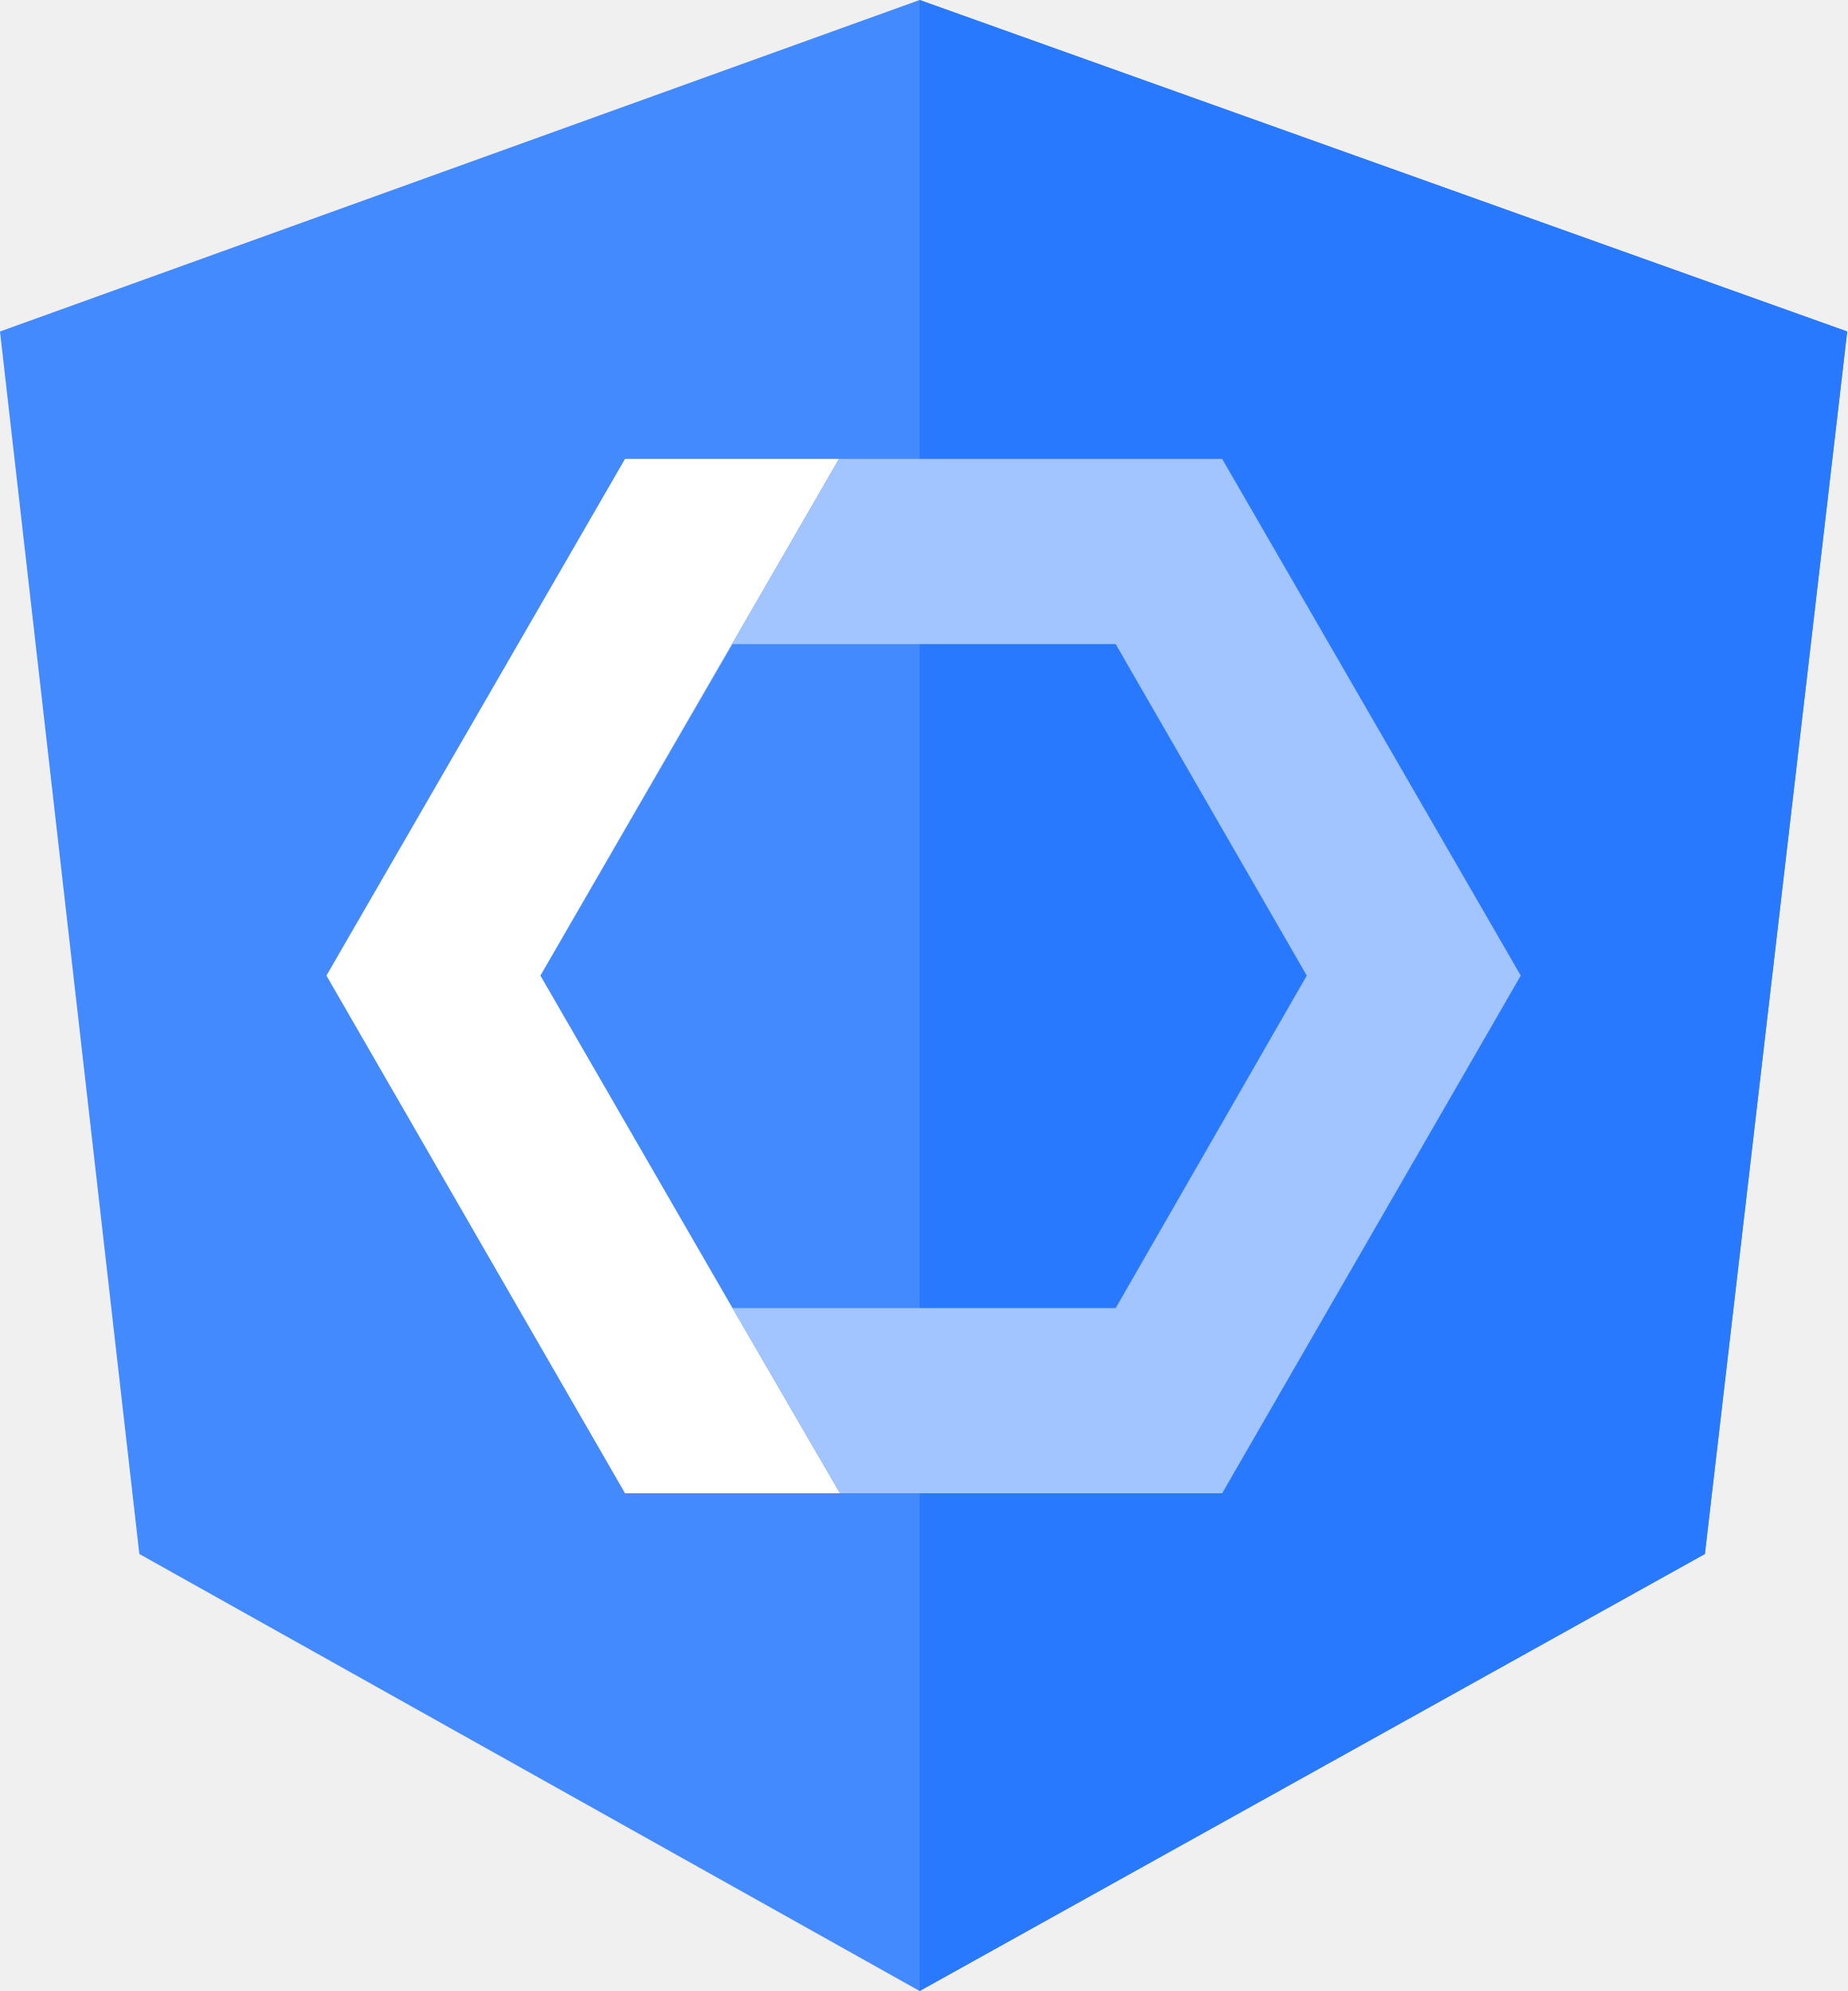
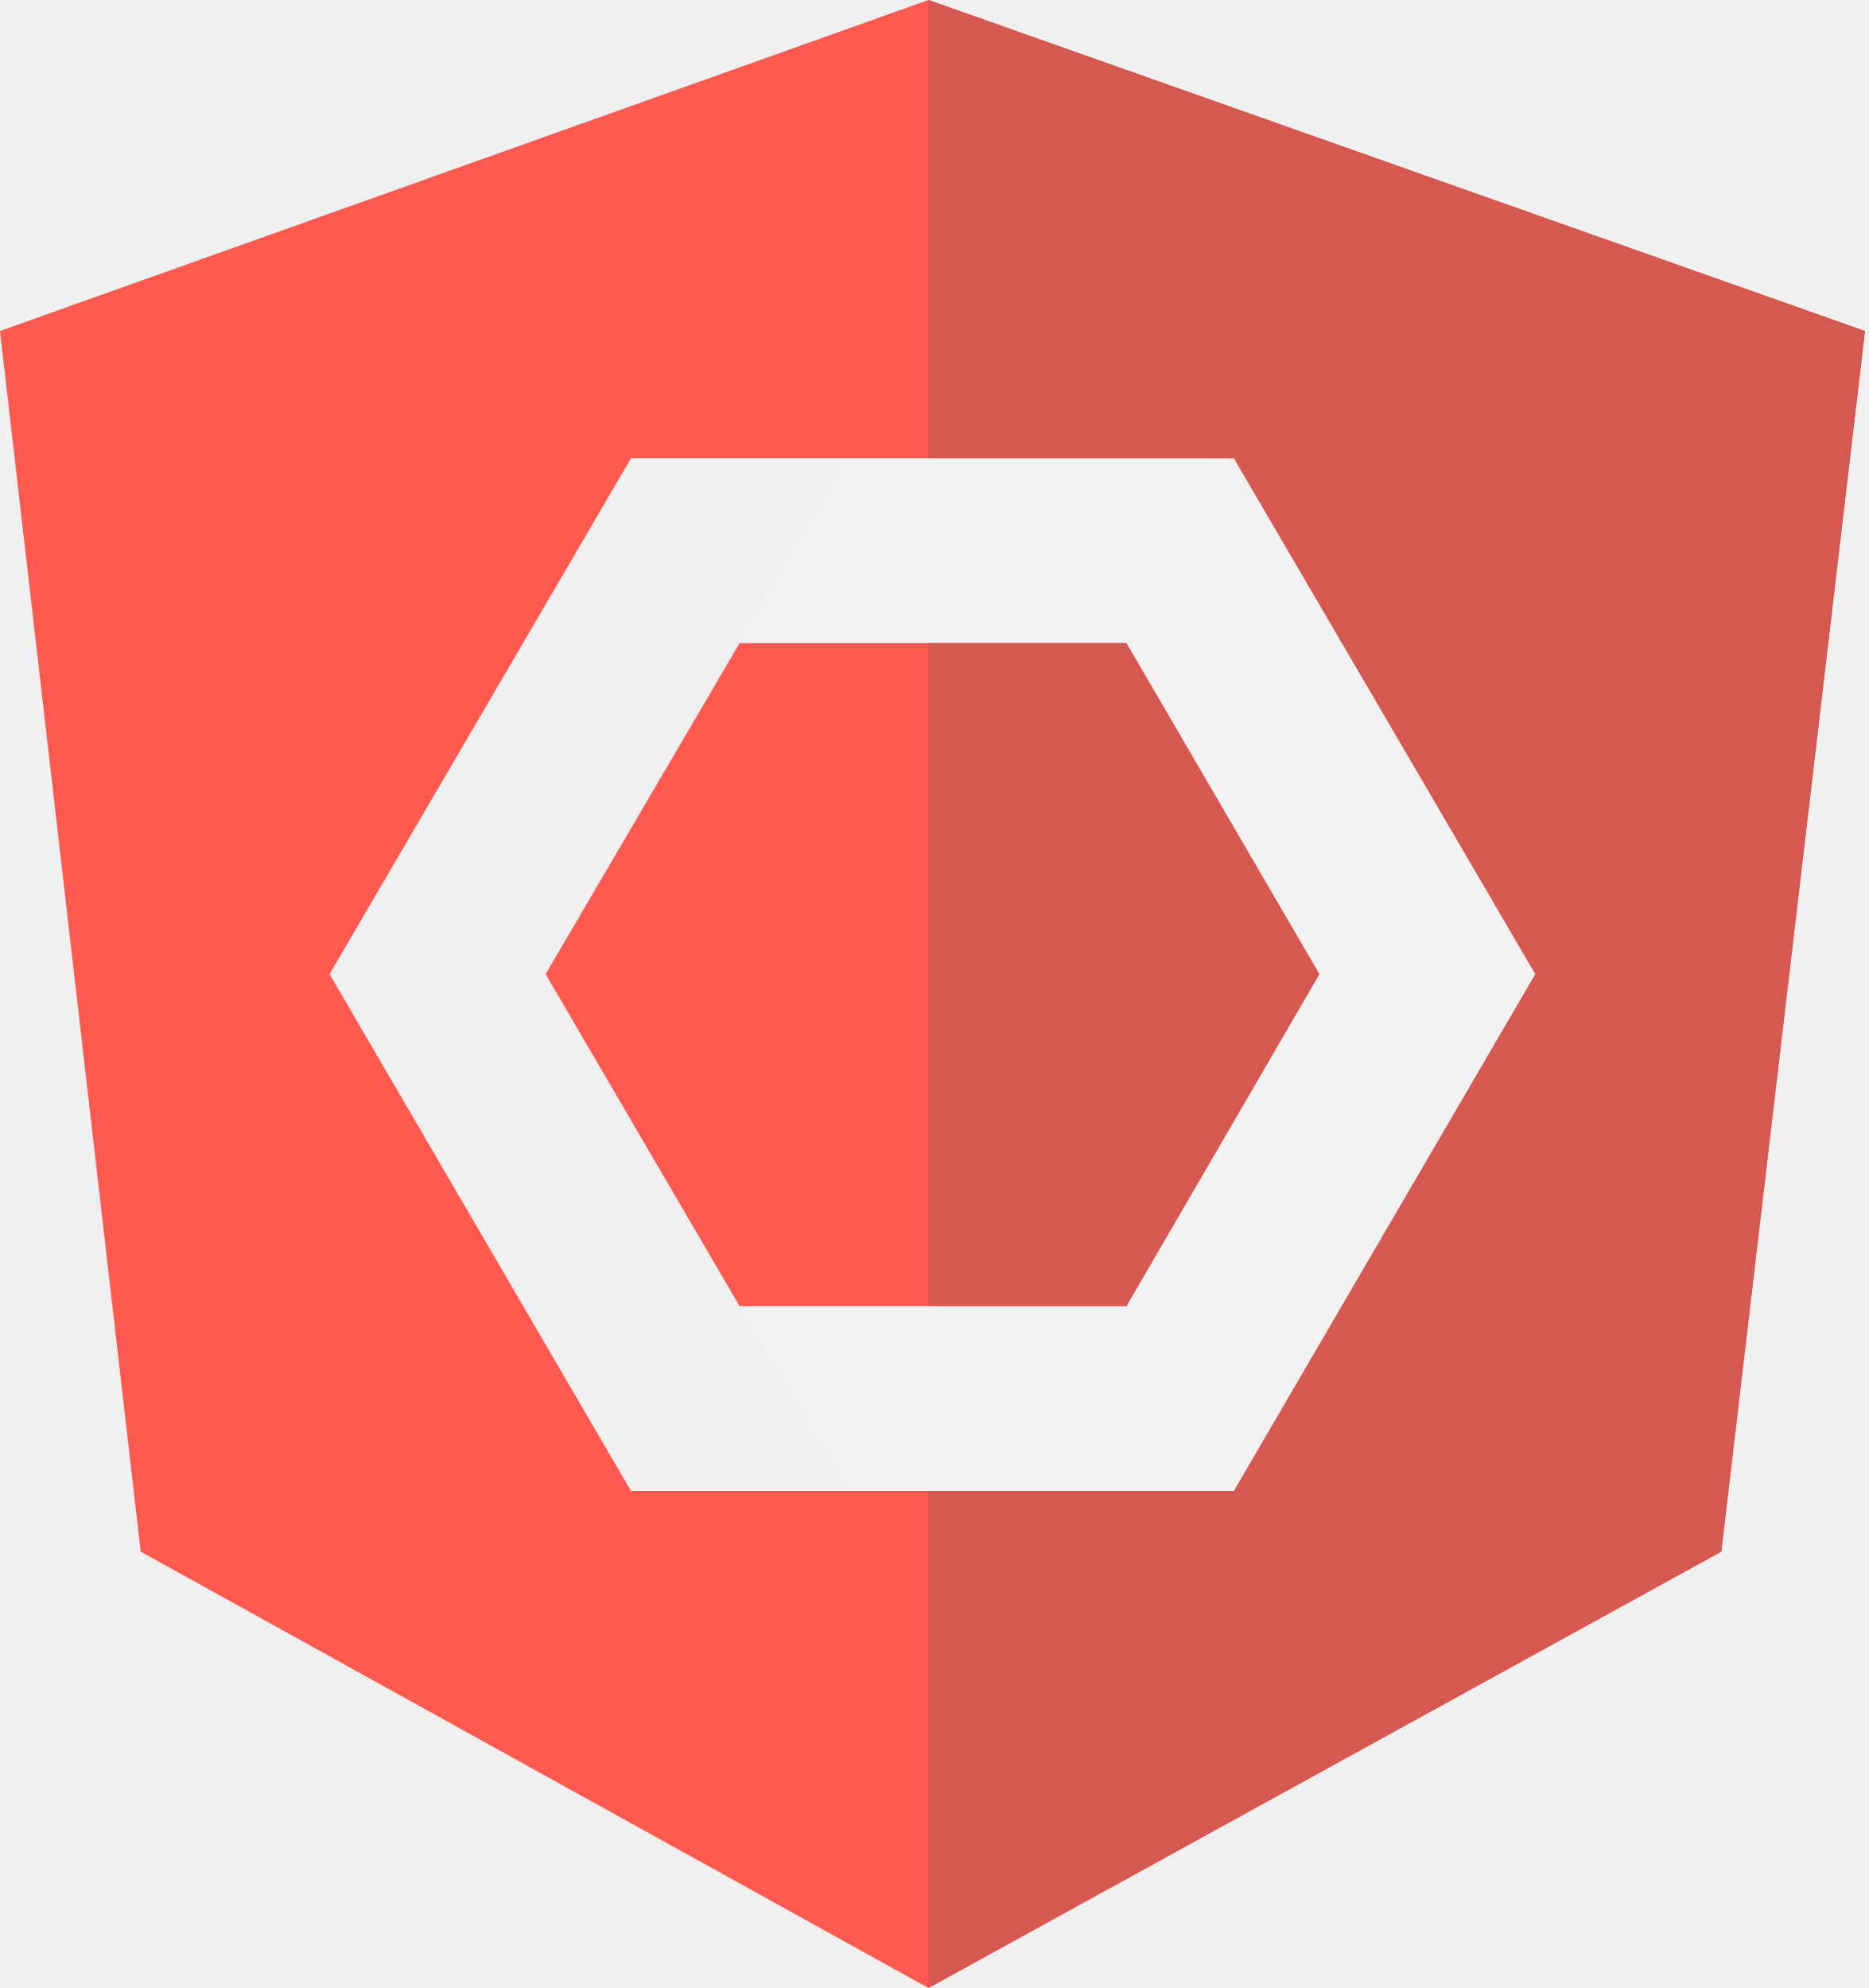
- <svg xmlns="http://www.w3.org/2000/svg" viewBox="0 0 185.6 200">
-   <defs>
-     <style>.cls-1{fill:#448aff;}.cls-2{fill:#2979ff;}.cls-3{fill:#fff;}.cls-4{fill:#a2c5ff;}</style>
-   </defs>
-   <g id="Layer_2" data-name="Layer 2">
-     <g id="Layer_1-2" data-name="Layer 1">
-       <polygon class="cls-1" points="92.4 0 92.4 0 92.4 0 0 33.3 14 156.1 92.4 200 92.4 200 92.4 200 171.3 156.1 185.6 33.3 92.4 0" />
-       <polygon class="cls-2" points="92.4 0 92.4 22.2 92.4 22.2 92.4 123.2 92.4 123.2 92.4 200 92.4 200 171.3 156.1 185.6 33.3 92.4 0" />
-       <polygon class="cls-3" points="73.6 131.4 54.3 98 84.3 46.1 62.8 46.1 32.8 98 62.8 150 84.4 150 73.6 131.4 73.6 131.4" />
-       <polygon class="cls-4" points="152.8 98 122.8 46.1 84.3 46.1 54.3 98 73.6 64.7 112.1 64.7 131.3 98 112.1 131.4 73.6 131.4 84.4 150 122.8 150 152.8 98" />
+ <svg xmlns="http://www.w3.org/2000/svg" width="188px" height="200px" viewBox="0 0 188 200" version="1.1">
+   <g id="Page-1" stroke="none" stroke-width="1" fill="none" fill-rule="evenodd">
+     <g id="components-(1)" fill-rule="nonzero">
+       <path d="M93.394,0 L187.596,33.3 L173.142,156.1 L93.394,200 L14.151,156.1 L-2.98427949e-13,33.3 L93.394,0 Z M124.12,46.1 L63.475,46.1 L33.153,98 L63.475,150 L124.12,150 L154.443,98 L124.12,46.1 Z M113.305,64.7 L132.712,98 L113.305,131.4 L74.391,131.4 L54.884,98 L74.391,64.7 L113.305,64.7 Z" id="Combined-Shape" fill="#FF5950" />
+       <path d="M93.394,0 L187.596,33.3 L173.142,156.1 L93.394,200 L93.394,149.999 L124.12,150 L154.443,98 L124.12,46.1 L93.394,46.099 L93.394,0 Z M113.305,64.7 L132.712,98 L113.305,131.4 L93.394,131.399 L93.394,64.699 L113.305,64.7 Z" id="Combined-Shape" fill="#D55851" />
+       <polygon id="Path" fill="#FFFFFF" opacity="0.119" points="154.443 98 124.12 46.1 85.206 46.1 54.884 98 74.391 64.7 113.305 64.7 132.712 98 113.305 131.4 74.391 131.4 85.308 150 124.12 150" />
    </g>
  </g>
</svg>
